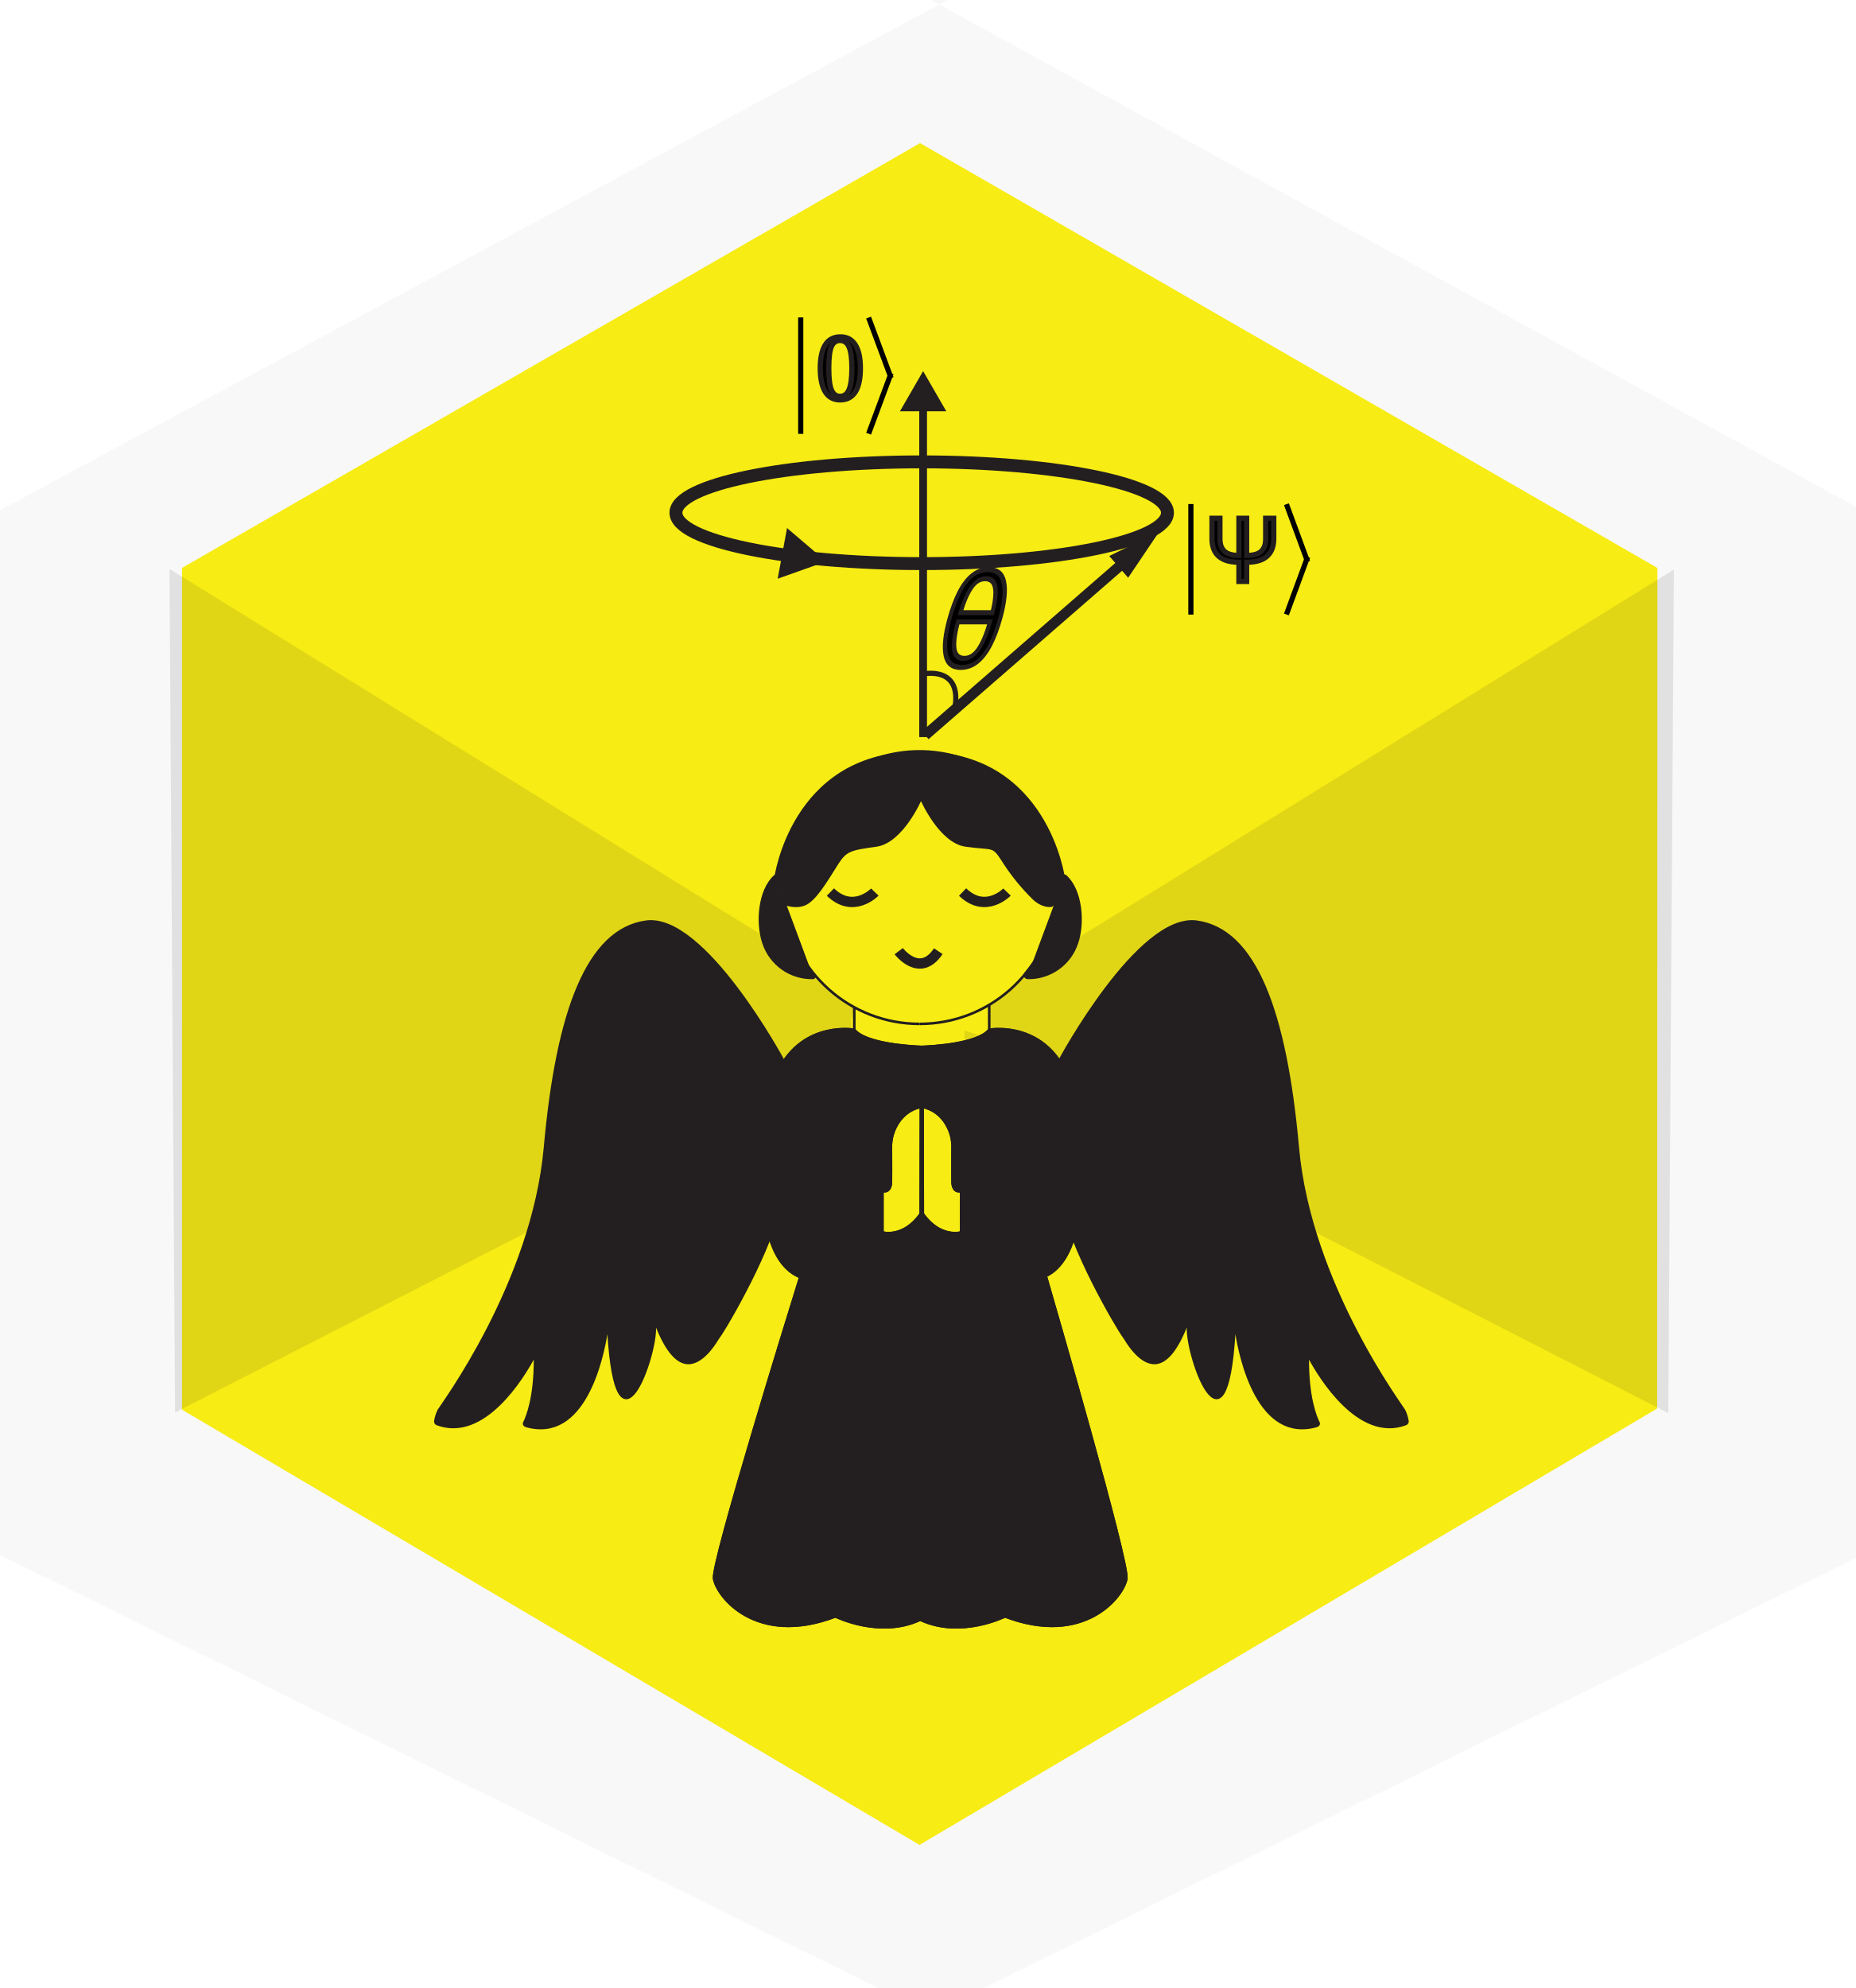
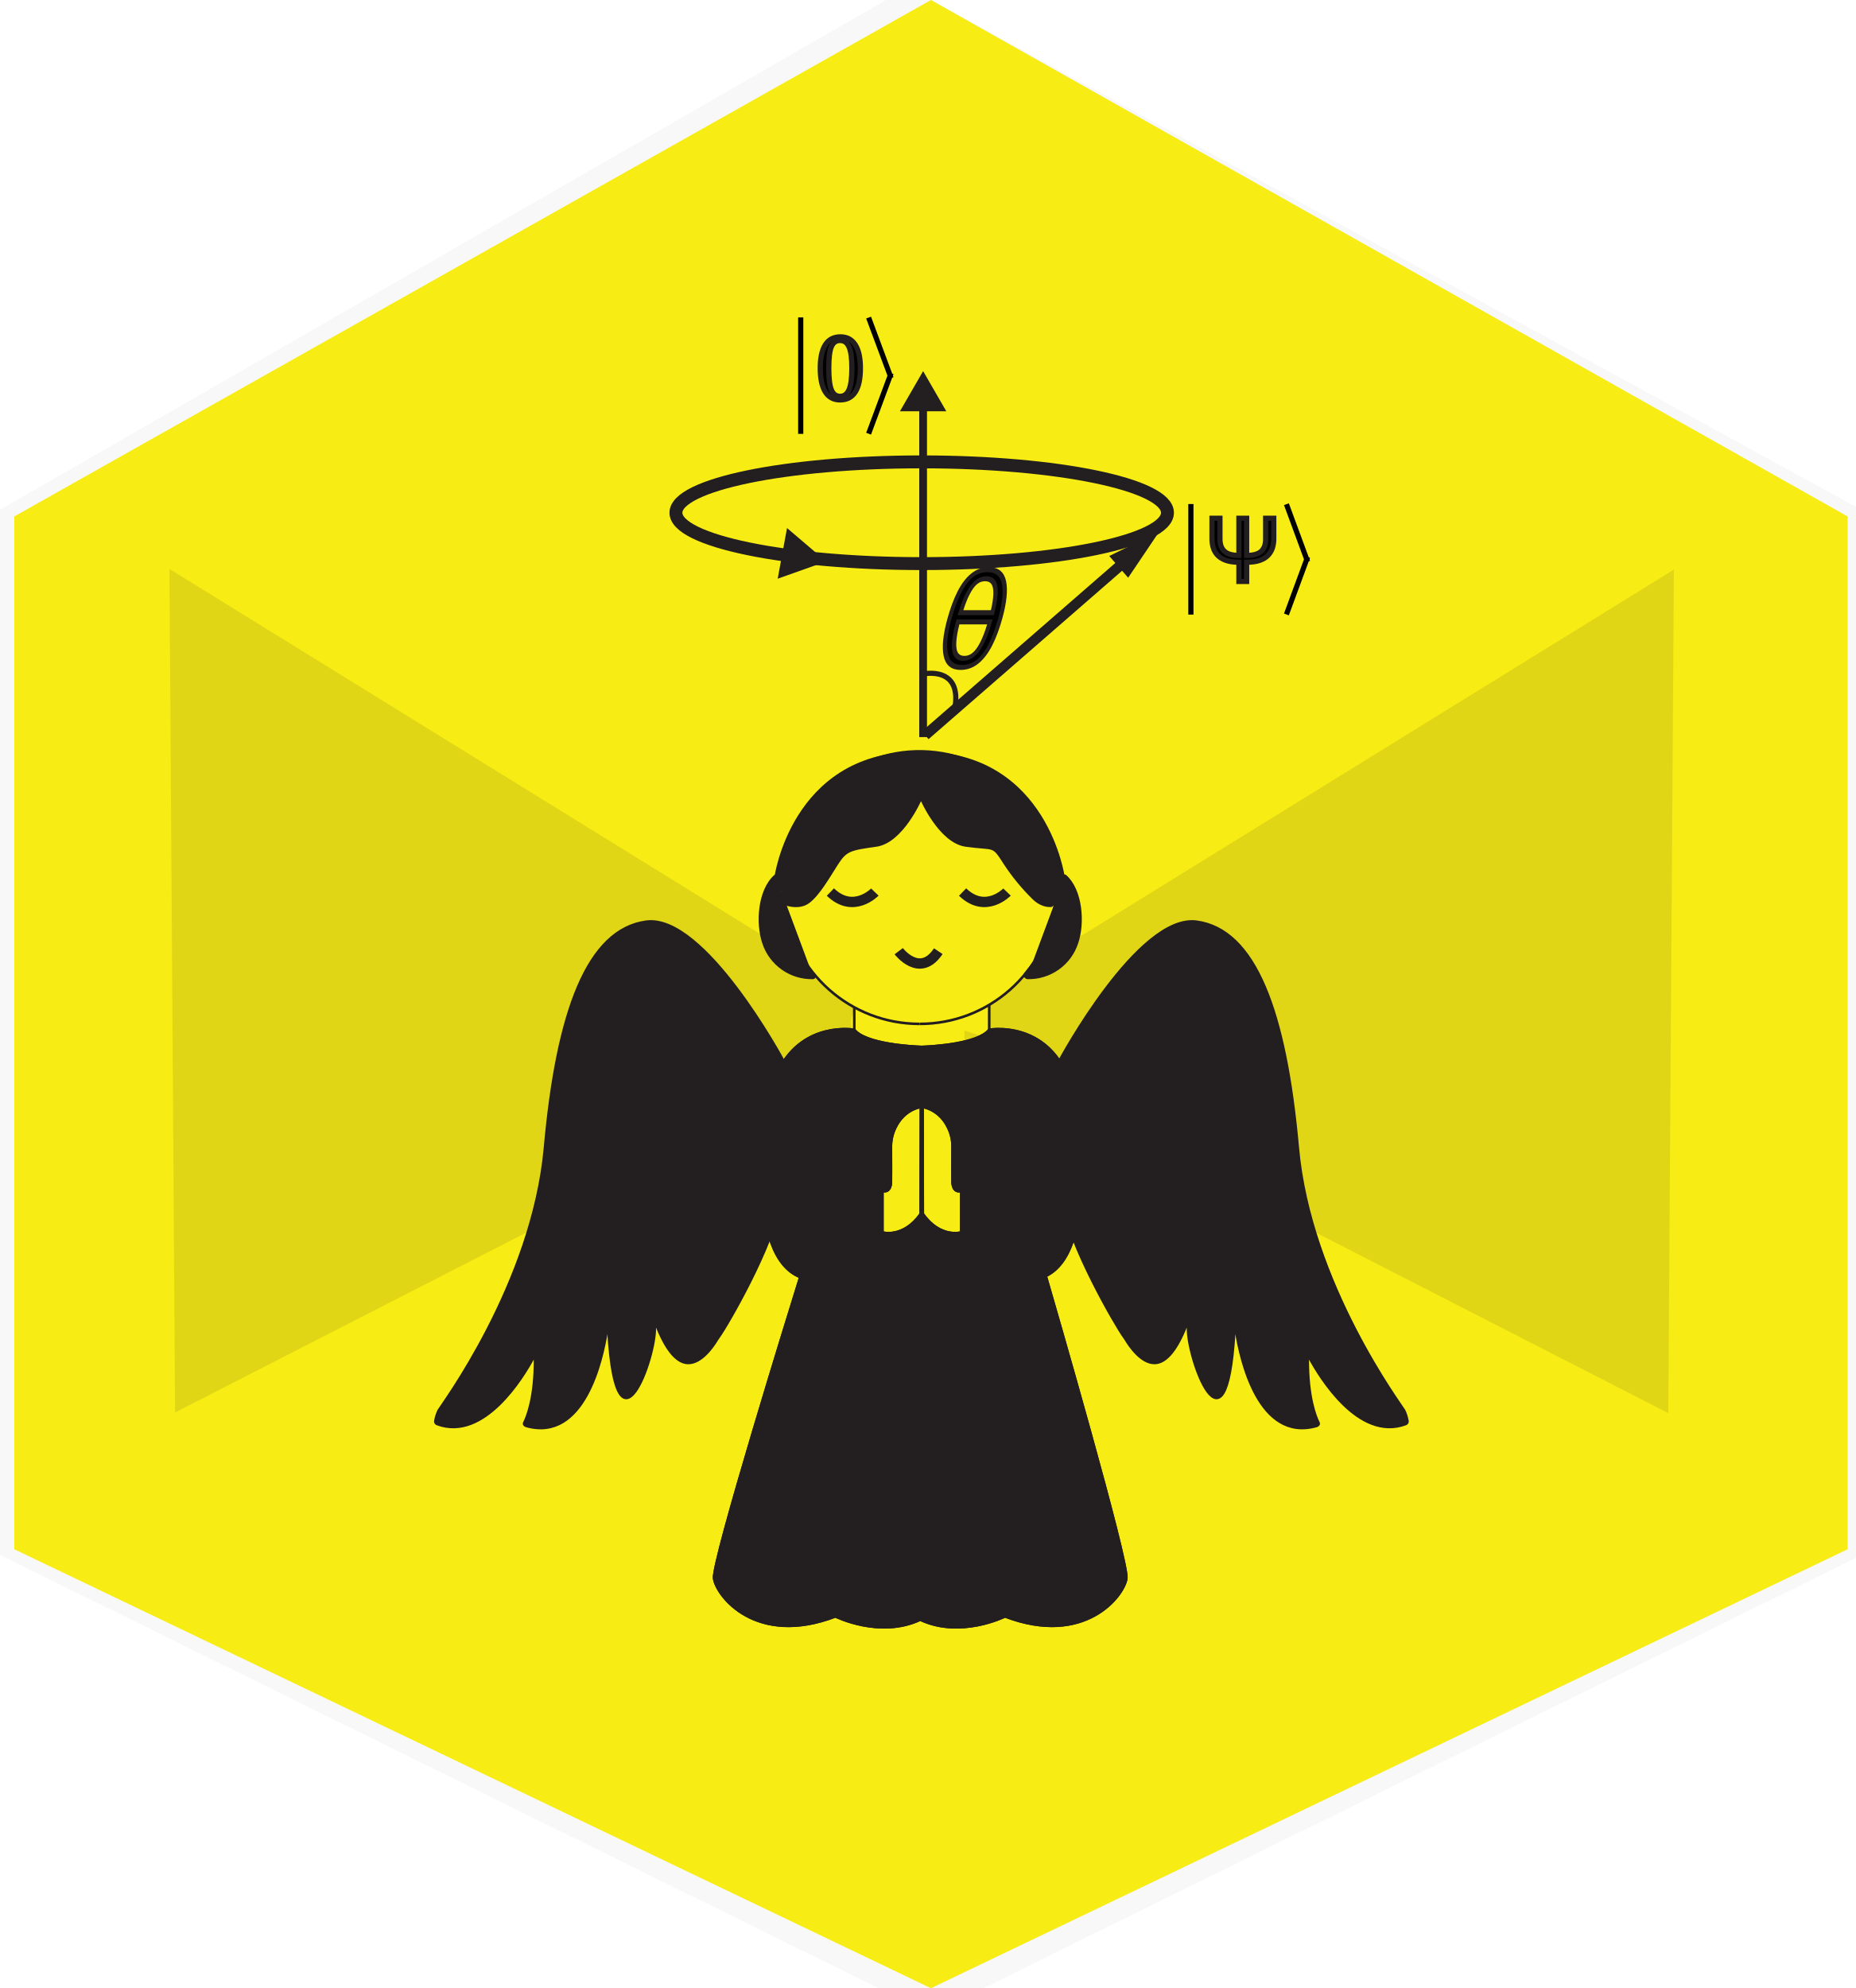
<svg xmlns="http://www.w3.org/2000/svg" viewBox="0 0 667.501 769.915" width="140" height="150">
  <defs>
    <style>
      .cls-1 {
        fill: #f8f8f8;
      }

      .cls-12, .cls-2 {
        fill: #f7ec13;
      }

      .cls-10, .cls-13, .cls-3, .cls-5, .cls-7, .cls-8, .cls-9 {
        fill: none;
      }

      .cls-4 {
        fill: #2b2626;
        opacity: 0.11;
      }

      .cls-10, .cls-11, .cls-12, .cls-14, .cls-15, .cls-16, .cls-5, .cls-7, .cls-8, .cls-9 {
        stroke: #231f20;
      }

      .cls-10, .cls-11, .cls-12, .cls-13, .cls-14, .cls-15, .cls-16, .cls-5, .cls-7, .cls-8, .cls-9 {
        stroke-miterlimit: 10;
      }

      .cls-5 {
        stroke-width: 4px;
      }

      .cls-11, .cls-6 {
        fill: #231f20;
      }

      .cls-7 {
        stroke-width: 3px;
      }

      .cls-13, .cls-14, .cls-15, .cls-16, .cls-9 {
        stroke-width: 2px;
      }

      .cls-10 {
        stroke-width: 5px;
      }

      .cls-13 {
        stroke: #000;
        stroke-linecap: square;
      }

      .cls-14 {
        font-size: 36.199px;
        font-family: TimesNewRomanPSMT, Times New Roman;
      }

      .cls-15 {
        font-size: 50.697px;
      }

      .cls-15, .cls-16 {
        font-family: SymbolMT, Symbol;
      }

      .cls-16 {
        font-size: 34.284px;
      }
    </style>
  </defs>
  <g id="Layer_14" data-name="Layer 14">
-     <polygon class="cls-1" points="360 -10 -30 200 -30 600 335 780 700 600 700 200 335 0" />
+     <polygon class="cls-1" points="335 -10 -30 200 -30 600 335 780 700 600 700 200 335 0" />
  </g>
  <g id="Layer_12" data-name="Layer 12">
-     <polygon class="cls-2" points="330.774 55.42 44.952 219.957 44.937 545.936 330.575 714.495 616.245 545.489 616.341 219.957 330.774 55.42" width="1000" height="1500" />
+     <polygon class="cls-2" points="335 0 -20 200 -20 600 335 770 690 600 690 200 335 0" width="1000" height="1500" />
  </g>
  <g id="Layer_13" data-name="Layer 13">
    <path class="cls-3" d="M620.586,547.444" transform="translate(-0.03263 -0.1671)" />
    <path class="cls-4" d="M305.11,404.745c.681-3.004-1.822-7.556-.798-10.451.46-1.3.933-2.607,1.269-3.946.297-1.182.3-.04.094-1.628a5.786,5.786,0,0,1,.77-3.634L40.118,220.508l2.17,326.681L302.543,413.887C307.136,413.535,304.3,408.319,305.11,404.745Z" transform="translate(-0.03263 -0.1671)" />
    <path class="cls-4" d="M346.95,391.199a12.469,12.469,0,0,1,.547,2.372,49.865,49.865,0,0,1,.075,14.036l273.014,139.836,2.17-326.681Z" transform="translate(-0.03263 -0.1671)" />
  </g>
  <g id="Layer_22" data-name="Layer 22">
    <polyline class="cls-2" points="357.24 389.803 347.697 393.936 346.644 398.66 354.272 401.149 357.559 399.681" width="150" height="150" />
    <polygon class="cls-2" points="354.639 373.351 355.692 384.266 344.585 384.649 344.011 374.021 354.639 373.351" width="150" height="150" />
  </g>
  <g id="Layer_9" data-name="Layer 9" width="150" height="150">
    <g>
      <line class="cls-5" x1="332.761" y1="284.753" x2="410.581" y2="217.038" />
      <polygon class="cls-6" points="411.373 223.744 423.413 205.872 404.05 215.327 411.373 223.744" />
    </g>
    <g>
      <line class="cls-7" x1="331.965" y1="285.463" x2="331.965" y2="156.646" />
      <polygon class="cls-6" points="340.941 159.272 331.965 143.728 322.99 159.272 340.941 159.272" />
    </g>
    <path class="cls-8" d="M331.187,270.823" transform="translate(-0.03263 -0.1671)" />
    <path class="cls-9" d="M331.998,261.178s15.506-3.363,12.193,13.774" transform="translate(-0.03263 -0.1671)" />
  </g>
  <g id="Layer_3" data-name="Layer 3">
    <path class="cls-8" d="M282.114,284.814" transform="translate(-0.03263 -0.1671)" />
    <path class="cls-8" d="M306.021,263.1" transform="translate(-0.03263 -0.1671)" />
    <path class="cls-8" d="M300.152,288.946" transform="translate(-0.03263 -0.1671)" />
    <path class="cls-8" d="M303.371,261.979" transform="translate(-0.03263 -0.1671)" />
    <path class="cls-8" d="M330.673,264.861" transform="translate(-0.03263 -0.1671)" />
  </g>
  <g id="Layer_7" data-name="Layer 7">
    <ellipse class="cls-10" cx="331.413" cy="198.574" rx="95.181" ry="19.7" />
    <polygon class="cls-6" points="275.642 224.119 294.434 217.443 279.258 204.504 275.642 224.119" />
  </g>
  <g id="Layer_5" data-name="Layer 5">
    <path class="cls-11" d="M276.437,465.92c-2.163,16.311-20.784,48.277-23.618,52.042a12.256,12.256,0,0,0-.739,1.102c-1.206,2.024-5.814,9.103-11.169,8.95-3.562-.102-7.696-3.496-11.896-13.902-.155-.385-.992-.353-.969.049.637,11.08-14.741,54.547-17.866,1.997-.022-.378-.776-.386-.836-.01-1.635,10.281-8.61,42.598-31.047,36.258-.652-.184-1-.73-.754-1.222,1.185-2.371,4.224-9.9,4.155-24.642-.002-.384-.699-.497-.892-.142-3.7,6.821-18.795,31.979-36.924,25.298a1.09,1.09,0,0,1-.806-1.05,15.016,15.016,0,0,1,1.315-4.236c.754-1.501,36.445-49.025,41.179-101.832s16.576-84.333,39.134-87.439,53.083,53.714,53.083,53.714" transform="translate(-0.03263 -0.1671)" />
    <path class="cls-11" d="M386.216,465.92c2.163,16.311,20.784,48.277,23.618,52.042a12.256,12.256,0,0,1,.739,1.102c1.206,2.024,5.814,9.103,11.169,8.95,3.562-.102,7.696-3.496,11.896-13.902.155-.385.992-.353.969.049-.637,11.08,14.741,54.547,17.866,1.997.022-.378.776-.386.836-.01,1.635,10.281,8.61,42.598,31.047,36.258.652-.184 1-.73.754-1.222-1.185-2.371-4.224-9.9-4.155-24.642.002-.384.699-.497.892-.142,3.7,6.821,18.795,31.979,36.924,25.298a1.09,1.09,0,0,0,.806-1.05,15.016,15.016,0,0,0-1.315-4.236c-.754-1.501-36.445-49.025-41.179-101.832s-16.576-84.333-39.134-87.439S384.868,410.854,384.868,410.854" transform="translate(-0.03263 -0.1671)" />
    <path class="cls-8" d="M421.813,511.051" transform="translate(-0.03263 -0.1671)" />
    <path class="cls-8" d="M385.878,414.095" transform="translate(-0.03263 -0.1671)" />
    <path class="cls-8" d="M356.422,398.988" transform="translate(-0.03263 -0.1671)" />
    <path class="cls-8" d="M275.88,414.095" transform="translate(-0.03263 -0.1671)" />
    <path class="cls-8" d="M239.945,511.051" transform="translate(-0.03263 -0.1671)" />
    <path class="cls-8" d="M305.335,398.988" transform="translate(-0.03263 -0.1671)" />
    <line class="cls-8" x1="305.303" y1="390.293" x2="305.303" y2="398.821" />
    <path class="cls-8" d="M330.637,396.7" transform="translate(-0.03263 -0.1671)" />
    <path class="cls-8" d="M312.288,314.482" transform="translate(-0.03263 -0.1671)" />
    <path class="cls-8" d="M278.09,344.439" transform="translate(-0.03263 -0.1671)" />
    <path class="cls-11" d="M278.978,332.819a52.849,52.849,0,0,1,104.12,17.516c.055.646-4.15,1.677-8.177-2.101a81.34,81.34,0,0,1-11.239-13.624c-4.912-7.691-3.638-5.402-15.165-7.02-10.002-1.404-17.101-17.836-17.101-17.836l-.242-.56-.242.56s-7.098,16.432-17.101,17.836-11.777,1.716-15.165,7.02-7.098,11.856-10.97,14.82-9.196.78-9.196.78l-.357-.146a53.219,53.219,0,0,1,.226-13.908Q278.622,334.47,278.978,332.819Z" transform="translate(-0.03263 -0.1671)" />
    <path class="cls-5" d="M313.294,345.641s-8.281,8.632-17.208,0" transform="translate(-0.03263 -0.1671)" />
    <path class="cls-5" d="M364.488,345.641s-8.281,8.632-17.208,0" transform="translate(-0.03263 -0.1671)" />
    <path class="cls-5" d="M322.544,368.539s8.147,10.751,15.326,0" transform="translate(-0.03263 -0.1671)" />
    <path class="cls-8" d="M404.049,551.144" transform="translate(-0.03263 -0.1671)" />
    <path class="cls-8" d="M240.805,515.887" transform="translate(-0.03263 -0.1671)" />
    <path class="cls-8" d="M266.402,535.44" transform="translate(-0.03263 -0.1671)" />
    <path class="cls-8" d="M348.749,444.657" transform="translate(-0.03263 -0.1671)" />
    <path class="cls-8" d="M273.155,494.11" transform="translate(-0.03263 -0.1671)" />
    <path class="cls-8" d="M295.706,495.711" transform="translate(-0.03263 -0.1671)" />
    <path class="cls-8" d="M316.222,477.435v1.32s-3.134,15.471-23.952,17.043a17.416,17.416,0,0,1-7.835-1.059" transform="translate(-0.03263 -0.1671)" />
    <path class="cls-8" d="M357.597,398.988" transform="translate(-0.03263 -0.1671)" />
    <line class="cls-8" x1="357.564" y1="389.279" x2="357.564" y2="398.821" />
    <path class="cls-8" d="M379.476,494.324c20.279-9.646,12.275-61.427,12.275-61.427-3.926-39.317-34.154-33.907-34.154-33.907-4.398,5.548-22.216,6.493-26.134,6.632-3.909-.138-21.728-1.083-26.125-6.632,0,0-19.495-3.487-29.209,15.495a51.546,51.546,0,0,0-4.945,18.412s-8.256,53.411,13.252,61.843c-3.589,11.536-34.255,110.358-33.379,116.704.935,6.737,16.133,26.502,46.994,14.713,0,0,17.178,8.628,32.832,1.263,15.645,7.365,32.823-1.263,32.823-1.263,30.86,11.789,46.059-7.976,46.994-14.713C411.574,605.064,382.551,504.898,379.476,494.324Zm-48.409-24.044c-6.74,9.606-14.845,7.196-14.845,7.196V461.418c3.387.78,3.303-3.424,3.303-3.424s.059-8.783,0-13.399a16.575,16.575,0,0,1,1.702-7.713c3.463-7.259,9.916-8.032,9.916-8.032Zm15.645,7.196s-8.105,2.41-14.845-7.196l-.076-41.429s6.453.773,9.916,8.032a16.513,16.513,0,0,1,1.693,7.713c-.051,4.615,0,13.399,0,13.399s-.084,4.204,3.311,3.424Z" transform="translate(-0.03263 -0.1671)" />
    <path class="cls-8" d="M346.712,477.435v1.32s3.134,15.471,23.952,17.043a17.168,17.168,0,0,0,8.812-1.475" transform="translate(-0.03263 -0.1671)" />
    <path class="cls-11" d="M379.476,494.324c20.279-9.646,12.275-61.427,12.275-61.427-3.926-39.317-34.154-33.907-34.154-33.907-4.398,5.548-22.216,6.493-26.134,6.632-3.909-.138-21.728-1.083-26.125-6.632,0,0-19.495-3.487-29.209,15.495a51.546,51.546,0,0,0-4.945,18.412s-8.256,53.411,13.252,61.843c-3.589,11.536-34.255,110.358-33.379,116.704.935,6.737,16.133,26.502,46.994,14.713,0,0,17.178,8.628,32.832,1.263,15.645,7.365,32.823-1.263,32.823-1.263,30.86,11.789,46.059-7.976,46.994-14.713C411.574,605.064,382.551,504.898,379.476,494.324Zm-48.409-24.044c-6.74,9.606-14.845,7.196-14.845,7.196V461.418c3.387.78,3.303-3.424,3.303-3.424s.059-8.783,0-13.399a16.575,16.575,0,0,1,1.702-7.713c3.463-7.259,9.916-8.032,9.916-8.032Zm15.645,7.196s-8.105,2.41-14.845-7.196l-.076-41.429s6.453.773,9.916,8.032a16.513,16.513,0,0,1,1.693,7.713c-.051,4.615,0,13.399,0,13.399s-.084,4.204,3.311,3.424Z" transform="translate(-0.03263 -0.1671)" />
    <path class="cls-6" d="M277.649,347.163a1.001,1.001,0,0,0,0-2,1.001,1.001,0,0,0,0,2Z" transform="translate(-0.03263 -0.1671)" />
    <path class="cls-6" d="M385.895,342.892a1.001,1.001,0,0,0,0-2,1.001,1.001,0,0,0,0,2Z" transform="translate(-0.03263 -0.1671)" />
    <path class="cls-12" d="M330.637,396.7a52.812,52.812,0,0,0,52.458-46.339" transform="translate(-0.03263 -0.1671)" />
    <path class="cls-12" d="M278.177,350.348a52.812,52.812,0,0,0,52.46,46.353" transform="translate(-0.03263 -0.1671)" />
    <path class="cls-6" d="M381.76,341.741a1.251,1.251,0,0,0,0-2.5,1.251,1.251,0,0,0,0,2.5Z" transform="translate(-0.03263 -0.1671)" />
    <g>
      <path class="cls-6" d="M386.616,340.022c2.097,1.519,3.067,4.068,3.774,6.508,1.753,6.055,2.525,12.614.461,18.577a25.012,25.012,0,0,1-2.989,5.832,13.83,13.83,0,0,1-2.107,2.533,15.528,15.528,0,0,1-4.077,2.467,19.899,19.899,0,0,1-9.238,2.194" transform="translate(-0.03263 -0.1671)" />
      <path class="cls-6" d="M385.732,340.906c5.301,4.812,6.038,15.723,4.407,22.229a17.872,17.872,0,0,1-17.7,13.748,1.251,1.251,0,0,0,0,2.5,20.156,20.156,0,0,0,19.617-13.943c2.627-7.698,1.793-20.538-4.556-26.301-1.189-1.079-2.962.683-1.768,1.768Z" transform="translate(-0.03263 -0.1671)" />
    </g>
    <g>
      <path class="cls-6" d="M275.139,340.022c-2.097,1.519-3.067,4.068-3.774,6.508-1.753,6.055-2.525,12.614-.461,18.577a25.012,25.012,0,0,0,2.989,5.832,13.83,13.83,0,0,0,2.107,2.533,15.528,15.528,0,0,0,4.077,2.467,19.899,19.899,0,0,0,9.238,2.194" transform="translate(-0.03263 -0.1671)" />
      <path class="cls-6" d="M274.255,339.139c-6.356,5.77-7.164,18.594-4.556,26.301A20.139,20.139,0,0,0,289.316,379.383a1.251,1.251,0,0,0,0-2.5,17.931,17.931,0,0,1-17.7-13.748c-1.733-6.407-.795-17.506,4.407-22.229,1.194-1.084-.578-2.848-1.768-1.768Z" transform="translate(-0.03263 -0.1671)" />
    </g>
    <path class="cls-6" d="M383.504,341.892c-.375,5.037-.982,9.983-1.706,14.977-1.099,7.582-5.817,14.314-10.619,20.107-1.02,1.23.74,3.008,1.768,1.768,4.576-5.52,9.124-11.827,10.973-18.876,1.495-5.701,1.65-12.132,2.085-17.975.119-1.605-2.381-1.597-2.5,0Z" transform="translate(-0.03263 -0.1671)" />
    <path class="cls-3" d="M330.637,291.241s19.655,33.073,29.657,33.073" transform="translate(-0.03263 -0.1671)" />
    <path class="cls-6" d="M332.868,291.241c47.537,1.04,53.991,48.673,53.991,48.673l-2.931,6.084" transform="translate(-0.03263 -0.1671)" />
    <path class="cls-6" d="M328.389,291.241c-47.537,1.04-53.991,48.673-53.991,48.673l2.931,6.084" transform="translate(-0.03263 -0.1671)" />
    <path class="cls-6" d="M382.146,339.37" transform="translate(-0.03263 -0.1671)" />
    <path class="cls-2" d="M347.937,394.311" transform="translate(-0.03263 -0.1671)" />
  </g>
  <g id="Layer_16" data-name="Layer 16">
    <g>
      <line class="cls-13" x1="284.565" y1="123.93" x2="284.565" y2="167.029" />
      <line class="cls-13" x1="311.197" y1="123.93" x2="319.215" y2="145.48" />
      <line class="cls-13" x1="319.215" y1="145.48" x2="311.197" y2="167.029" />
      <text class="cls-14" transform="translate(290.7394 154.5274) scale(1.01257 1)">0</text>
    </g>
  </g>
  <g id="Layer_18" data-name="Layer 18">
    <text class="cls-15" transform="matrix(0.79816, 0, -0.26605, 0.96396, 334.8766, 258.0045)">θ</text>
  </g>
  <g id="Layer_19" data-name="Layer 19">
    <g>
      <line class="cls-13" x1="435.665" y1="196.202" x2="435.665" y2="237.021" />
      <line class="cls-13" x1="473.007" y1="196.202" x2="480.53" y2="216.612" />
      <line class="cls-13" x1="480.53" y1="216.612" x2="473.007" y2="237.021" />
      <text class="cls-16" transform="translate(442.0187 225.1807)">Ψ</text>
    </g>
  </g>
</svg>
